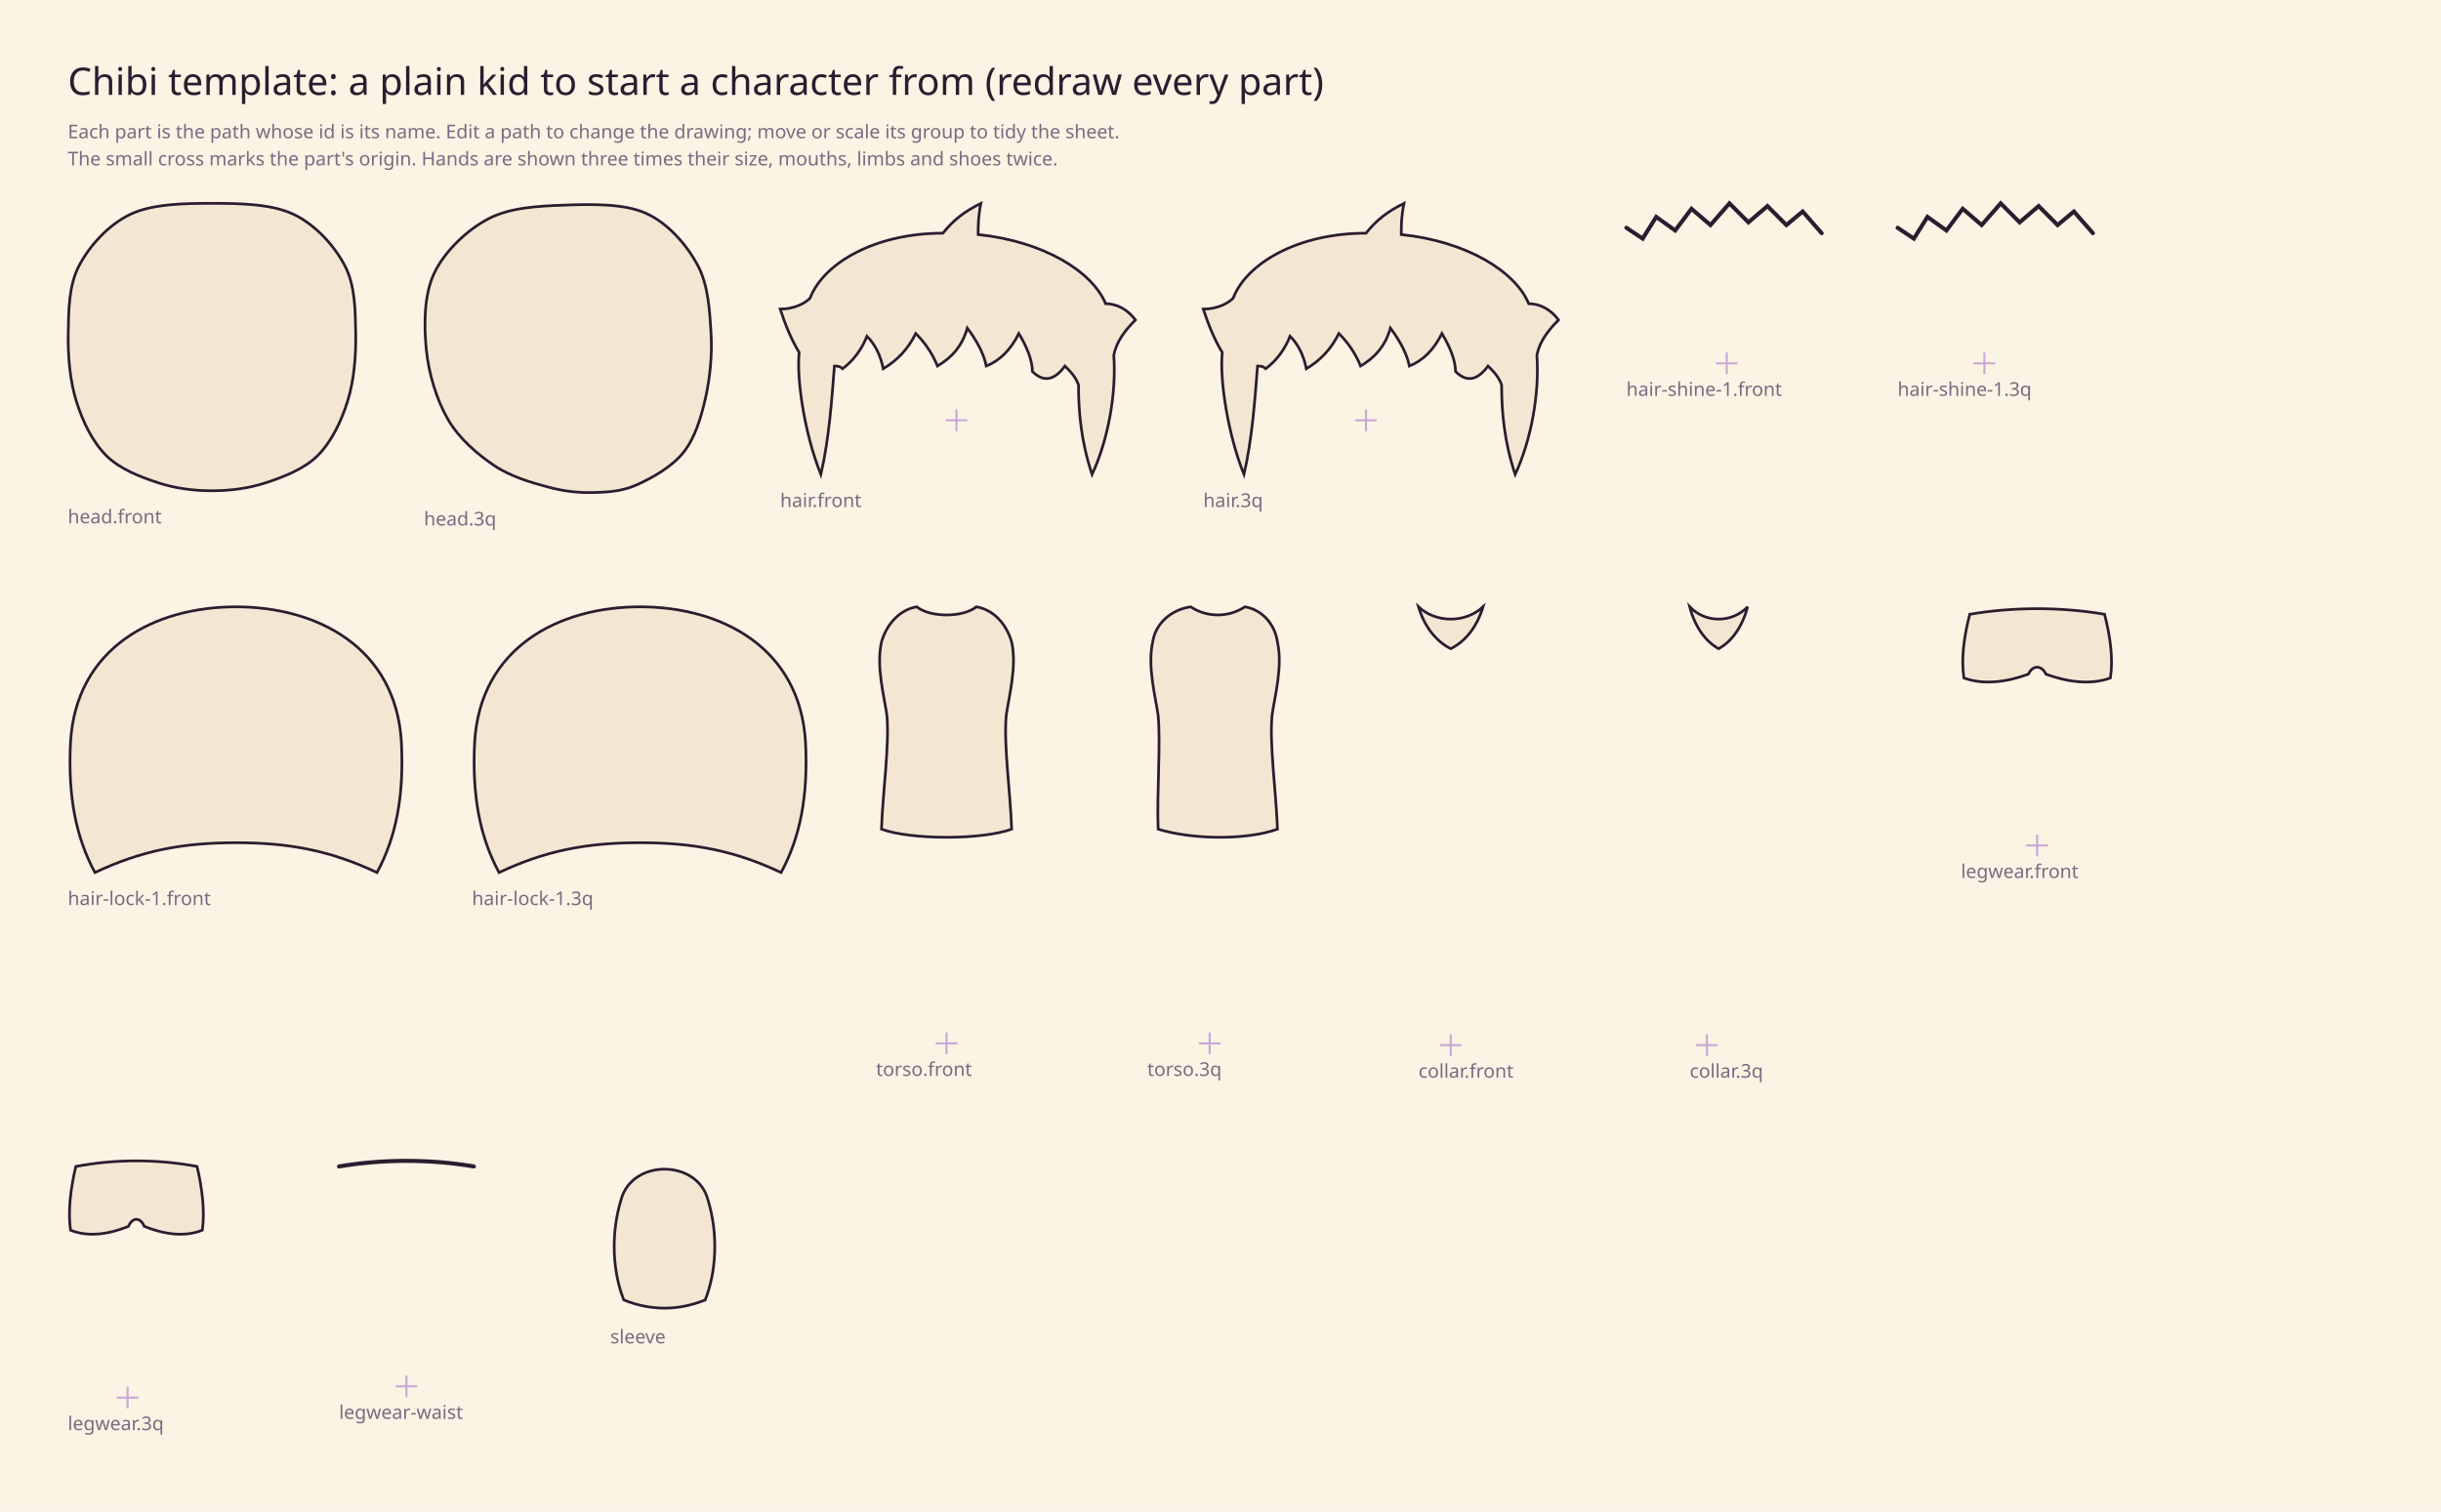
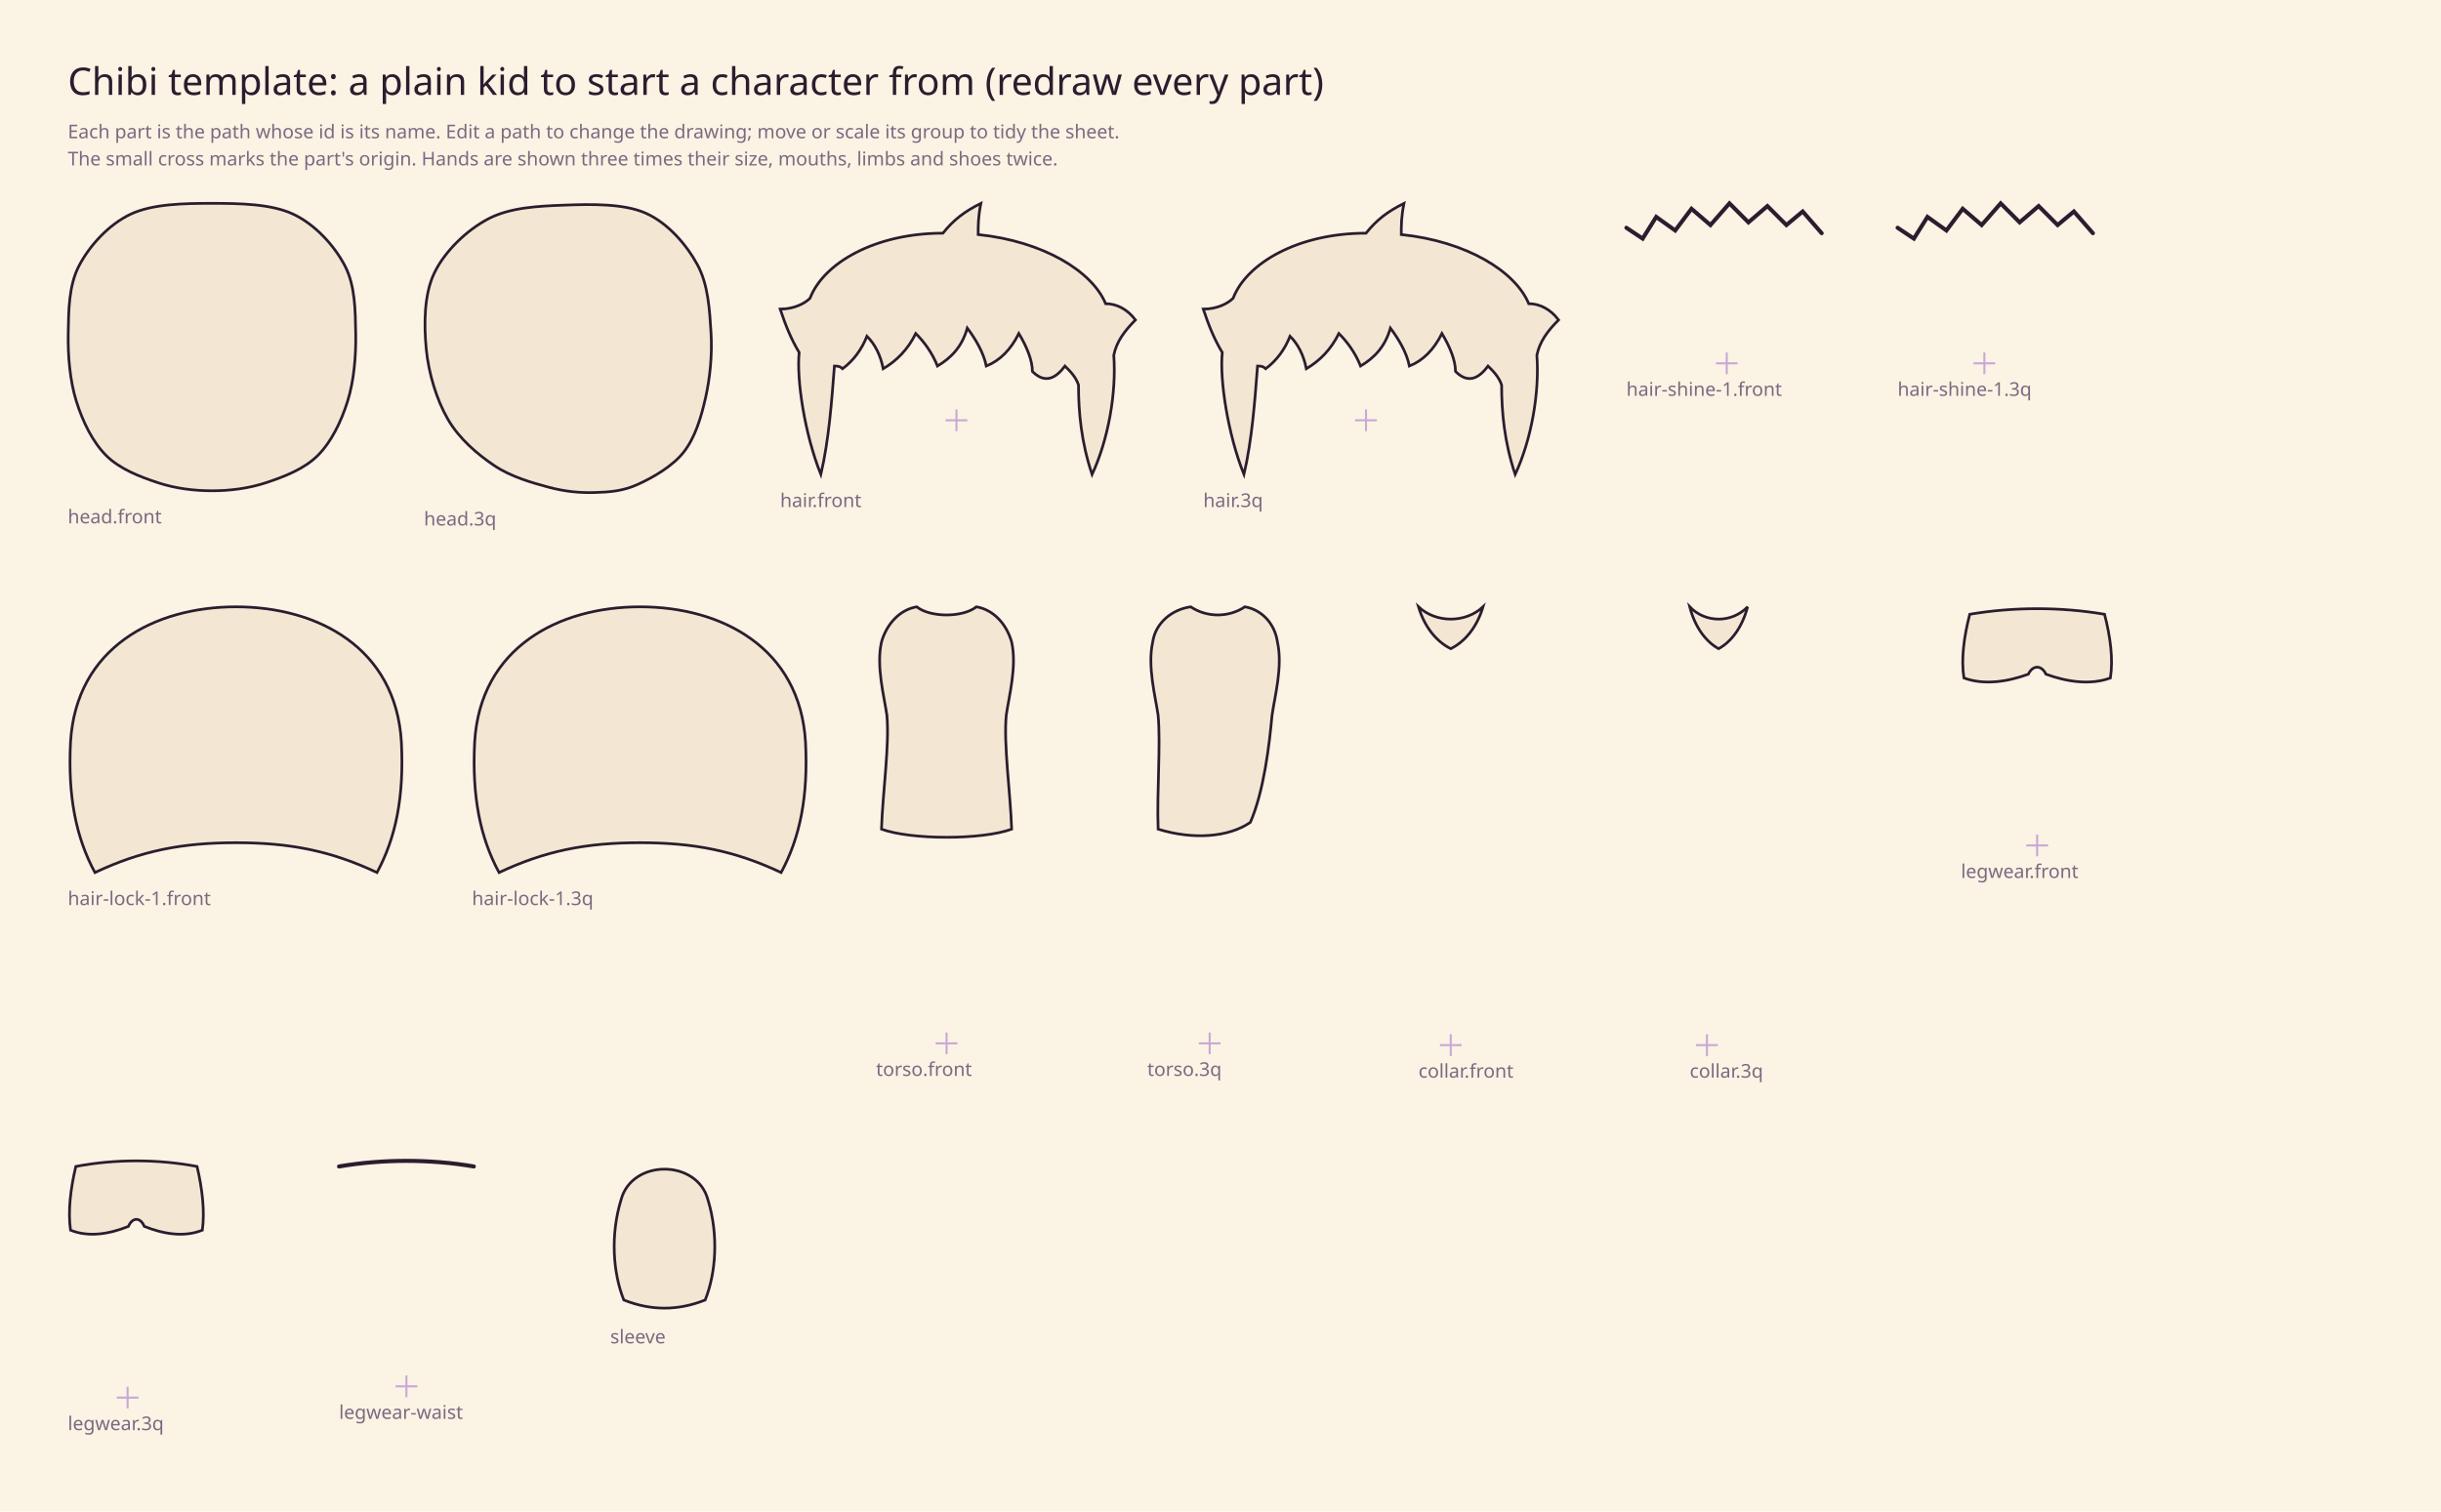
<svg xmlns="http://www.w3.org/2000/svg" width="1800" height="1114.9" viewBox="0 0 1800 1114.9">
  <rect width="100%" height="100%" fill="#fbf3e4" />
  <text x="50" y="70" font-family="sans-serif" font-size="28" fill="#2b1d2e">Chibi template: a plain kid to start a character from (redraw every part)</text>
  <text x="50" y="102" font-family="sans-serif" font-size="14" fill="#7a6a80">Each part is the path whose id is its name. Edit a path to change the drawing; move or scale its group to tidy the sheet.</text>
  <text x="50" y="122" font-family="sans-serif" font-size="14" fill="#7a6a80">The small cross marks the part's origin. Hands are shown three times their size, mouths, limbs and shoes twice.</text>
  <g transform="translate(156.3 256) scale(1)">
    <path d="M-8 0 H8 M0 -8 V8" stroke="#c9a7d6" stroke-width="1.5" vector-effect="non-scaling-stroke" />
    <path id="head.front" d="M0 -106 C20 -106 43.7 -105.7 60 -98 C76.3 -90.3 90.3 -74.7 98 -60 C105.7 -45.3 105.7 -26.7 106 -10 C106.3 6.7 104.7 25 100 40 C95.3 55 88 70 78 80 C68 90 53 95.7 40 100 C27 104.3 13.3 106 0 106 C-13.3 106 -27 104.3 -40 100 C-53 95.7 -68 90 -78 80 C-88 70 -95.3 55 -100 40 C-104.7 25 -106.3 6.7 -106 -10 C-105.7 -26.7 -105.7 -45.3 -98 -60 C-90.3 -74.7 -76.3 -90.3 -60 -98 C-43.7 -105.7 -20 -106 0 -106 Z" fill="#f3e7d3" stroke="#2b1d2e" stroke-width="2" vector-effect="non-scaling-stroke" />
  </g>
  <text x="50" y="386" font-family="sans-serif" font-size="14" fill="#7a6a80">head.front</text>
  <g transform="translate(420.3 257.3) scale(1)">
    <path d="M-8 0 H8 M0 -8 V8" stroke="#c9a7d6" stroke-width="1.5" vector-effect="non-scaling-stroke" />
    <path id="head.3q" d="M-4 -106 C15.3 -106.7 39.7 -107.3 56 -100 C72.3 -92.7 86 -76.7 94 -62 C102 -47.3 103 -28.3 104 -12 C105 4.3 103.3 21.3 100 36 C96.7 50.7 92.3 65.3 84 76 C75.7 86.7 61 95 50 100 C39 105 29 105.7 18 106 C7 106.3 -3.7 105.3 -16 102 C-28.3 98.7 -43.7 94.3 -56 86 C-68.3 77.7 -81.7 66.3 -90 52 C-98.3 37.7 -104.3 18 -106 0 C-107.7 -18 -107.7 -40 -100 -56 C-92.3 -72 -76 -87.7 -60 -96 C-44 -104.3 -23.3 -105.3 -4 -106 Z" fill="#f3e7d3" stroke="#2b1d2e" stroke-width="2" vector-effect="non-scaling-stroke" />
  </g>
  <text x="312.6" y="387.6" font-family="sans-serif" font-size="14" fill="#7a6a80">head.3q</text>
  <g transform="translate(705.3001 310) scale(1)">
    <path d="M-8 0 H8 M0 -8 V8" stroke="#c9a7d6" stroke-width="1.5" vector-effect="non-scaling-stroke" />
    <path id="hair.front" d="M-100 40 C-112 10 -118 -30 -116 -50 C-122 -60 -126 -70 -130 -82 C-120 -82 -112 -86 -108 -90 C-98 -116 -60 -138 -10 -138 C-2 -148 6 -154 18 -160 C16 -150 16 -144 16 -137 C64 -132 100 -110 110 -86 C118 -86 126 -82 132 -74 C124 -66 118 -58 116 -48 C118 -20 112 14 100 40 C92 16 90 -6 90 -26 C88 -32 84 -36 80 -40 C74 -32 66 -26 56 -36 C56 -44 52 -54 46 -64 C40 -52 32 -44 22 -40 C20 -50 14 -60 8 -68 C4 -54 -4 -46 -14 -40 C-18 -50 -24 -58 -30 -64 C-36 -52 -44 -44 -54 -38 C-56 -48 -60 -56 -66 -62 C-70 -52 -76 -44 -84 -38 C-86 -40 -88 -40 -90 -40 C-92 -14 -94 14 -100 40 Z" fill="#f3e7d3" stroke="#2b1d2e" stroke-width="2" vector-effect="non-scaling-stroke" />
  </g>
  <text x="575.3" y="374" font-family="sans-serif" font-size="14" fill="#7a6a80">hair.front</text>
  <g transform="translate(1007.3 310) scale(1)">
    <path d="M-8 0 H8 M0 -8 V8" stroke="#c9a7d6" stroke-width="1.5" vector-effect="non-scaling-stroke" />
    <path id="hair.3q" d="M-90 40 C-102 10 -108 -30 -106 -50 C-112 -60 -116 -70 -120 -82 C-110 -82 -102 -86 -98 -90 C-88 -116 -50 -138 0 -138 C8 -148 16 -154 28 -160 C26 -150 26 -144 26 -137 C74 -132 110 -110 120 -86 C128 -86 136 -82 142 -74 C134 -66 128 -58 126 -48 C128 -20 122 14 110 40 C102 16 100 -6 100 -26 C98 -32 94 -36 90 -40 C84 -32 76 -26 66 -36 C66 -44 62 -54 56 -64 C50 -52 42 -44 32 -40 C30 -50 24 -60 18 -68 C14 -54 6 -46 -4 -40 C-8 -50 -14 -58 -20 -64 C-26 -52 -34 -44 -44 -38 C-46 -48 -50 -56 -56 -62 C-60 -52 -66 -44 -74 -38 C-76 -40 -78 -40 -80 -40 C-82 -14 -84 14 -90 40 Z" fill="#f3e7d3" stroke="#2b1d2e" stroke-width="2" vector-effect="non-scaling-stroke" />
  </g>
  <text x="887.3" y="374" font-family="sans-serif" font-size="14" fill="#7a6a80">hair.3q</text>
  <g transform="translate(1273.3 268) scale(1)">
    <path d="M-8 0 H8 M0 -8 V8" stroke="#c9a7d6" stroke-width="1.5" vector-effect="non-scaling-stroke" />
    <path id="hair-shine-1.front" d="M-74 -100 C-70 -97.333 -66 -94.667 -62 -92 C-58.667 -97.333 -55.333 -102.667 -52 -108 C-47.333 -104.667 -42.667 -101.333 -38 -98 C-34 -103.333 -30 -108.667 -26 -114 C-21.333 -110 -16.667 -106 -12 -102 C-7.333 -107.333 -2.667 -112.667 2 -118 C6.667 -113.333 11.333 -108.667 16 -104 C20.667 -108 25.333 -112 30 -116 C34.667 -111.333 39.333 -106.667 44 -102 C48 -105.333 52 -108.667 56 -112 C60.667 -106.667 65.333 -101.333 70 -96" fill="none" stroke="#2b1d2e" stroke-width="3" stroke-linecap="round" vector-effect="non-scaling-stroke" />
  </g>
  <text x="1199.3" y="292" font-family="sans-serif" font-size="14" fill="#7a6a80">hair-shine-1.front</text>
  <g transform="translate(1463.3 268) scale(1)">
    <path d="M-8 0 H8 M0 -8 V8" stroke="#c9a7d6" stroke-width="1.5" vector-effect="non-scaling-stroke" />
    <path id="hair-shine-1.3q" d="M-64 -100 C-60 -97.333 -56 -94.667 -52 -92 C-48.667 -97.333 -45.333 -102.667 -42 -108 C-37.333 -104.667 -32.667 -101.333 -28 -98 C-24 -103.333 -20 -108.667 -16 -114 C-11.333 -110 -6.667 -106 -2 -102 C2.667 -107.333 7.333 -112.667 12 -118 C16.667 -113.333 21.333 -108.667 26 -104 C30.667 -108 35.333 -112 40 -116 C44.667 -111.333 49.333 -106.667 54 -102 C58 -105.333 62 -108.667 66 -112 C70.667 -106.667 75.333 -101.333 80 -96" fill="none" stroke="#2b1d2e" stroke-width="3" stroke-linecap="round" vector-effect="non-scaling-stroke" />
  </g>
  <text x="1399.3" y="292" font-family="sans-serif" font-size="14" fill="#7a6a80">hair-shine-1.3q</text>
  <g transform="translate(174 587.6) scale(1)">
    <path d="M-8 0 H8 M0 -8 V8" stroke="#c9a7d6" stroke-width="1.5" vector-effect="non-scaling-stroke" />
    <path id="hair-lock-1.front" d="M0 -140 C60 -140 118 -110 122 -40 C124 0 118 30 104 56 C70 40 40 34 0 34 C-40 34 -70 40 -104 56 C-118 30 -124 0 -122 -40 C-118 -110 -60 -140 0 -140 Z" fill="#f3e7d3" stroke="#2b1d2e" stroke-width="2" vector-effect="non-scaling-stroke" />
  </g>
  <text x="50" y="667.6" font-family="sans-serif" font-size="14" fill="#7a6a80">hair-lock-1.front</text>
  <g transform="translate(480 587.6) scale(1)">
    <path d="M-8 0 H8 M0 -8 V8" stroke="#c9a7d6" stroke-width="1.5" vector-effect="non-scaling-stroke" />
    <path id="hair-lock-1.3q" d="M-8 -140 C52 -140 110 -110 114 -40 C116 0 110 30 96 56 C62 40 32 34 -8 34 C-48 34 -78 40 -112 56 C-126 30 -132 0 -130 -40 C-126 -110 -68 -140 -8 -140 Z" fill="#f3e7d3" stroke="#2b1d2e" stroke-width="2" vector-effect="non-scaling-stroke" />
  </g>
  <text x="348" y="667.6" font-family="sans-serif" font-size="14" fill="#7a6a80">hair-lock-1.3q</text>
  <g transform="translate(698 769.6) scale(1)">
    <path d="M-8 0 H8 M0 -8 V8" stroke="#c9a7d6" stroke-width="1.5" vector-effect="non-scaling-stroke" />
    <path id="torso.front" d="M-22 -322 C-12 -314 12 -314 22 -322 C34 -320 44 -310 48 -296 C52 -278 46 -256 44 -242 C42 -220 47 -186 48 -158 C26 -150 -26 -150 -48 -158 C-47 -186 -42 -220 -44 -242 C-46 -256 -52 -278 -48 -296 C-44 -310 -34 -320 -22 -322 Z" fill="#f3e7d3" stroke="#2b1d2e" stroke-width="2" vector-effect="non-scaling-stroke" />
  </g>
  <text x="646" y="793.6" font-family="sans-serif" font-size="14" fill="#7a6a80">torso.front</text>
  <g transform="translate(892 769.6) scale(1)">
    <path d="M-8 0 H8 M0 -8 V8" stroke="#c9a7d6" stroke-width="1.5" vector-effect="non-scaling-stroke" />
-     <path id="torso.3q" d="M-14 -322 C-2 -314 14 -314 26 -322 C38 -320 48 -310 50 -296 C54 -278 48 -256 46 -242 C44 -220 49 -186 50 -158 C28 -150 -12 -150 -38 -158 C-39 -186 -36 -220 -38 -242 C-40 -256 -46 -278 -42 -296 C-40 -310 -28 -320 -14 -322 Z" fill="#f3e7d3" stroke="#2b1d2e" stroke-width="2" vector-effect="non-scaling-stroke" />
+     <path id="torso.3q" d="M-14 -322 C-2 -314 14 -314 26 -322 C38 -320 48 -310 50 -296 C54 -278 48 -256 46 -242 C44 -220 40 -186 30 -163 C14 -152 -12 -150 -38 -158 C-39 -186 -36 -220 -38 -242 C-40 -256 -46 -278 -42 -296 C-40 -310 -28 -320 -14 -322 Z" fill="#f3e7d3" stroke="#2b1d2e" stroke-width="2" vector-effect="non-scaling-stroke" />
  </g>
  <text x="846" y="793.6" font-family="sans-serif" font-size="14" fill="#7a6a80">torso.3q</text>
  <g transform="translate(1069.8 770.9) scale(1)">
    <path d="M-8 0 H8 M0 -8 V8" stroke="#c9a7d6" stroke-width="1.5" vector-effect="non-scaling-stroke" />
    <path id="collar.front" d="M-23.8 -323.3 C-10.8 -311.2 10.8 -311.2 23.8 -323.3 C19.4 -308.6 10.8 -297.8 0 -292.4 C-10.8 -297.8 -19.4 -308.6 -23.8 -323.3 Z" fill="#f3e7d3" stroke="#2b1d2e" stroke-width="2" vector-effect="non-scaling-stroke" />
  </g>
  <text x="1046" y="794.9" font-family="sans-serif" font-size="14" fill="#7a6a80">collar.front</text>
  <g transform="translate(1258.7 770.9) scale(1)">
    <path d="M-8 0 H8 M0 -8 V8" stroke="#c9a7d6" stroke-width="1.5" vector-effect="non-scaling-stroke" />
    <path id="collar.3q" d="M-12.7 -323.3 C-1.1 -311.2 18.4 -311.2 30 -323.3 C26.1 -308.6 18.4 -297.8 8.6 -292.4 C-1.1 -297.8 -8.9 -308.6 -12.7 -323.3 Z" fill="#f3e7d3" stroke="#2b1d2e" stroke-width="2" vector-effect="non-scaling-stroke" />
  </g>
  <text x="1246" y="794.9" font-family="sans-serif" font-size="14" fill="#7a6a80">collar.3q</text>
  <g transform="translate(1502.2 623.6) scale(1)">
    <path d="M-8 0 H8 M0 -8 V8" stroke="#c9a7d6" stroke-width="1.5" vector-effect="non-scaling-stroke" />
    <path id="legwear.front" d="M-49.7 -170.5 C-17.3 -176 17.3 -176 49.7 -170.5 C54 -153.9 56.2 -137.3 54 -123.5 C38.9 -118 21.6 -120.8 6.5 -126.3 C3.2 -133.2 -3.2 -133.2 -6.5 -126.3 C-21.6 -120.8 -38.9 -118 -54 -123.5 C-56.2 -137.3 -54 -153.9 -49.7 -170.5 Z" fill="#f3e7d3" stroke="#2b1d2e" stroke-width="2" vector-effect="non-scaling-stroke" />
  </g>
  <text x="1446" y="647.6" font-family="sans-serif" font-size="14" fill="#7a6a80">legwear.front</text>
  <g transform="translate(94.1 1030.9) scale(1)">
    <path d="M-8 0 H8 M0 -8 V8" stroke="#c9a7d6" stroke-width="1.5" vector-effect="non-scaling-stroke" />
    <path id="legwear.3q" d="M-38.2 -170.5 C-9.1 -176 22 -176 51.2 -170.5 C55.1 -153.9 57 -137.3 55.1 -123.5 C41.5 -118 25.9 -120.8 12.3 -126.3 C9.4 -133.2 3.6 -133.2 0.6 -126.3 C-13 -120.8 -28.5 -118 -42.1 -123.5 C-44.1 -137.3 -42.1 -153.9 -38.2 -170.5 Z" fill="#f3e7d3" stroke="#2b1d2e" stroke-width="2" vector-effect="non-scaling-stroke" />
  </g>
  <text x="50" y="1054.9" font-family="sans-serif" font-size="14" fill="#7a6a80">legwear.3q</text>
  <g transform="translate(299.7 1022.6) scale(1)">
    <path d="M-8 0 H8 M0 -8 V8" stroke="#c9a7d6" stroke-width="1.5" vector-effect="non-scaling-stroke" />
    <path id="legwear-waist" d="M-49.7 -162.2 C-17.3 -167.7 17.3 -167.7 49.7 -162.2" fill="none" stroke="#2b1d2e" stroke-width="3" stroke-linecap="round" vector-effect="non-scaling-stroke" />
  </g>
  <text x="250" y="1046.6" font-family="sans-serif" font-size="14" fill="#7a6a80">legwear-waist</text>
  <g transform="translate(490 894.9) scale(2)">
    <path d="M-8 0 H8 M0 -8 V8" stroke="#c9a7d6" stroke-width="1.5" vector-effect="non-scaling-stroke" />
    <path id="sleeve" d="M-16 -5 C-20 8 -19 22 -15 32 C-5 36 5 36 15 32 C19 22 20 8 16 -5 C12 -20 -12 -20 -16 -5 Z" fill="#f3e7d3" stroke="#2b1d2e" stroke-width="2" vector-effect="non-scaling-stroke" />
  </g>
  <text x="450" y="990.9" font-family="sans-serif" font-size="14" fill="#7a6a80">sleeve</text>
</svg>
